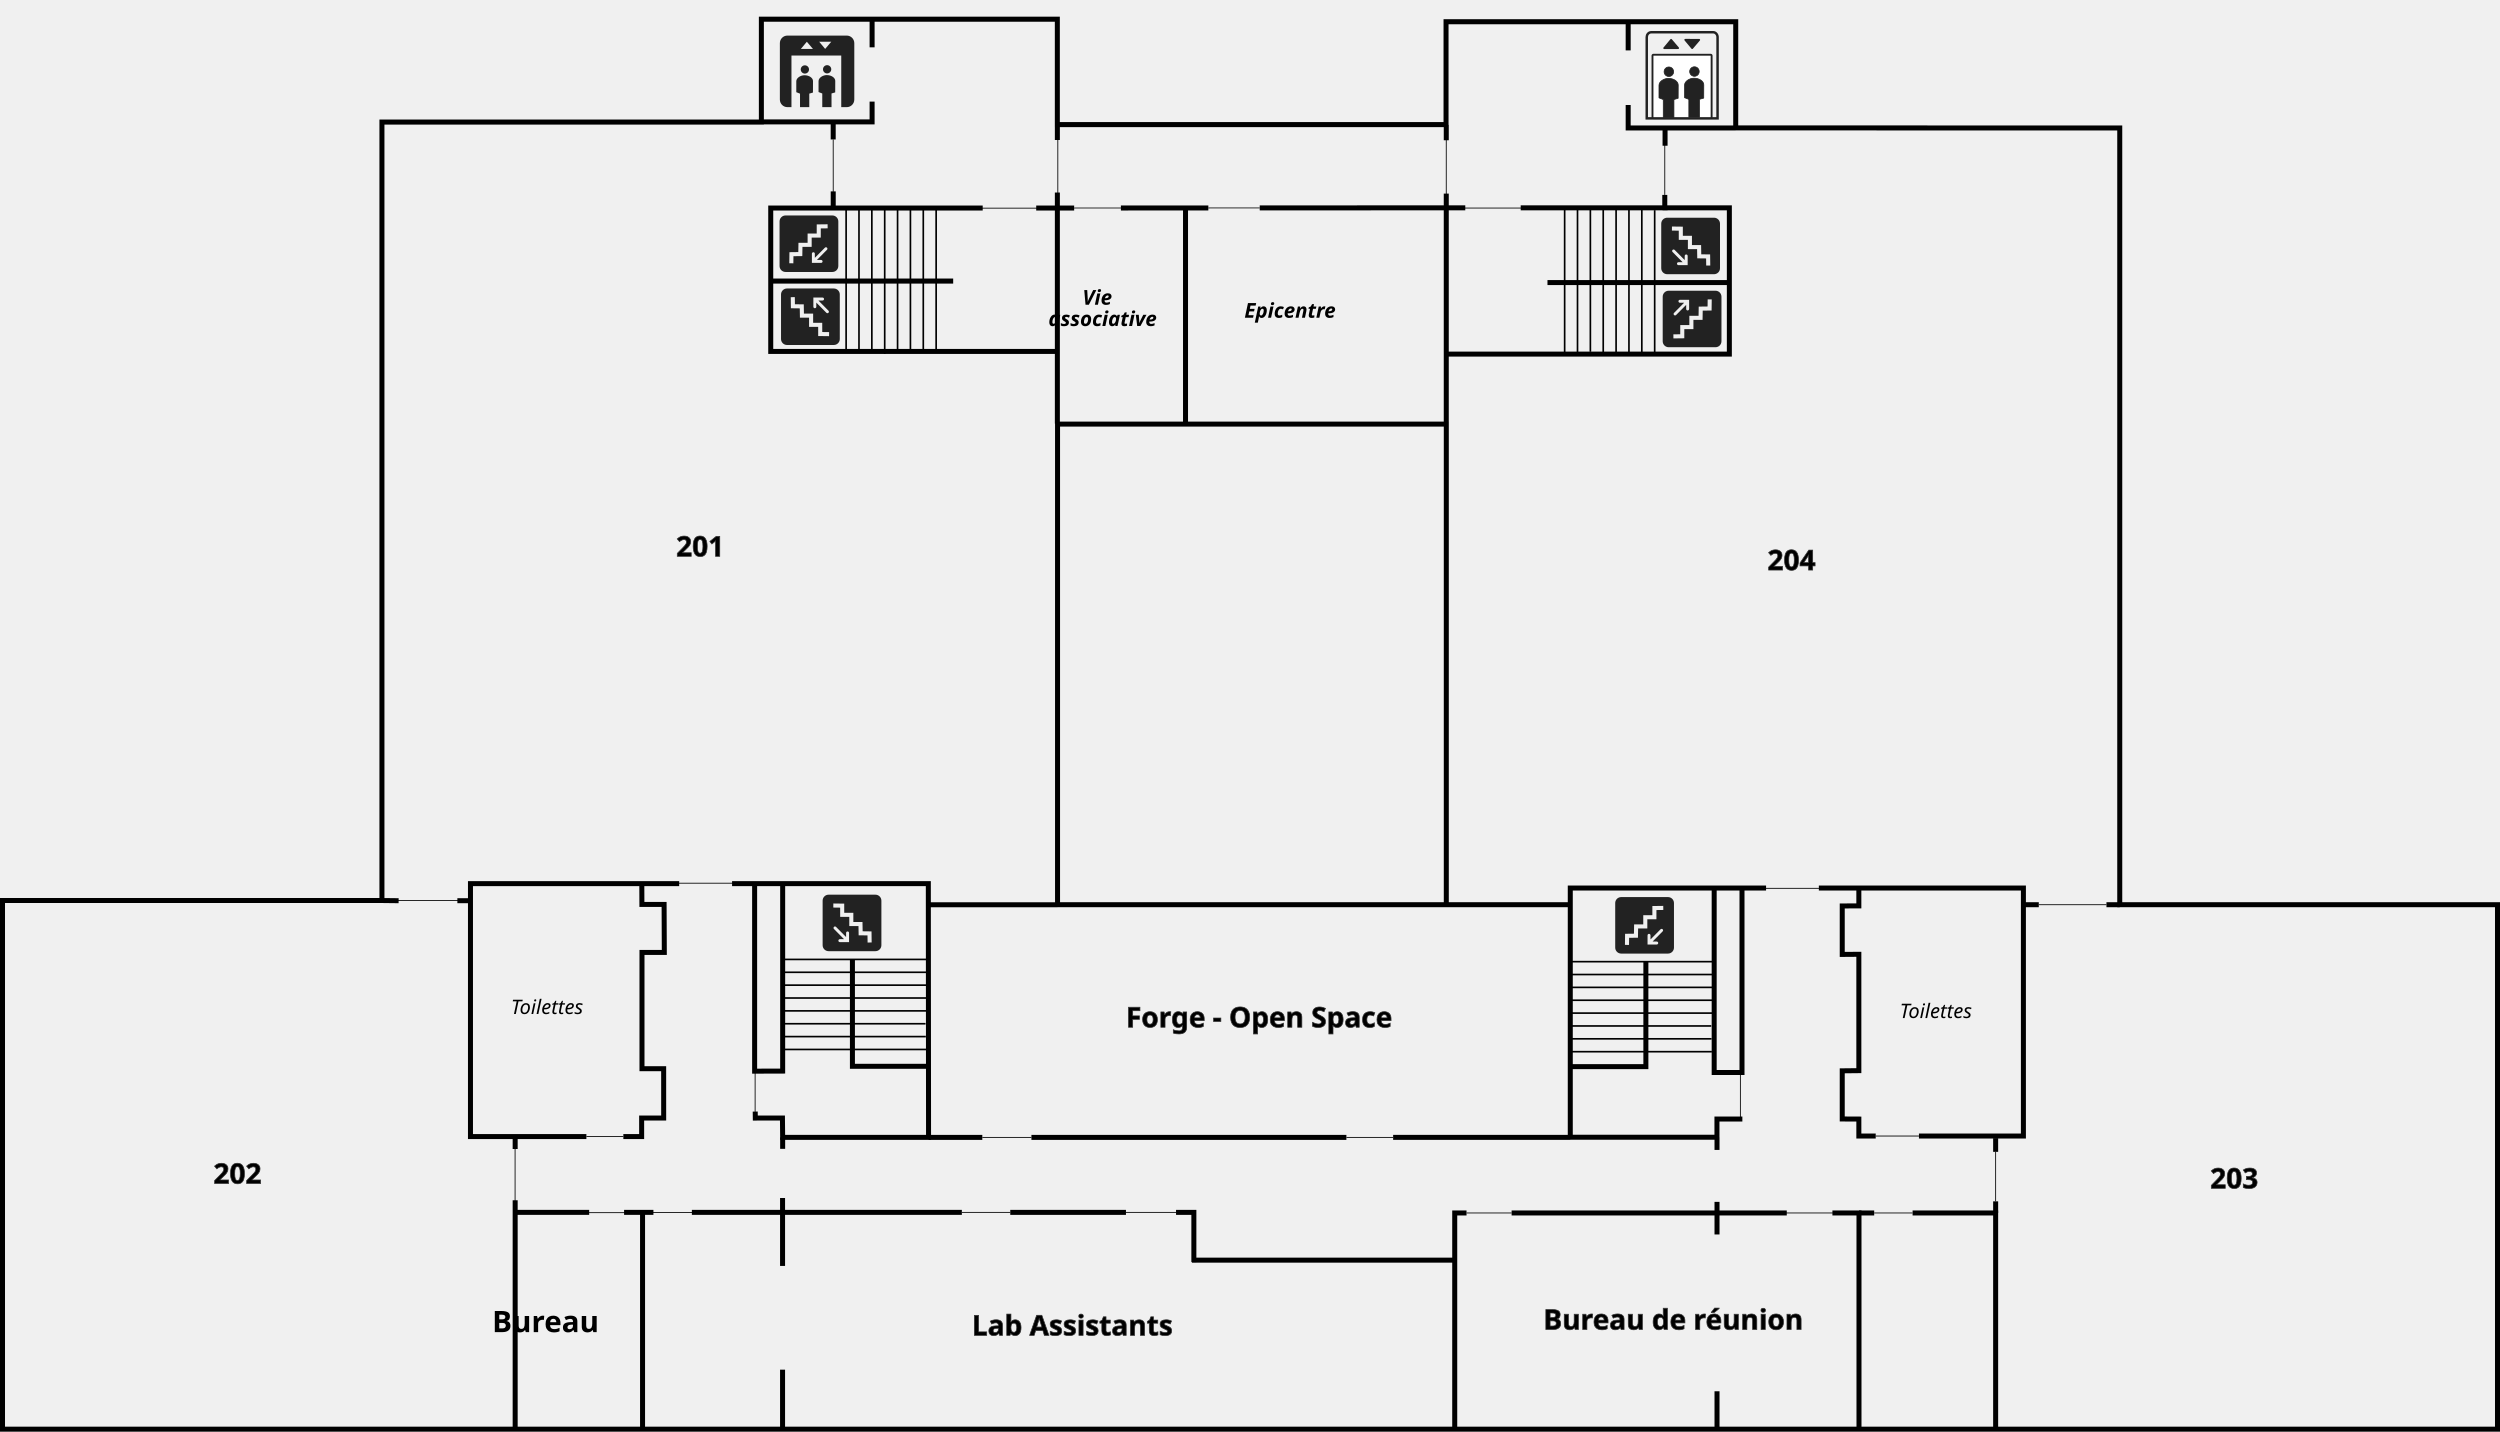
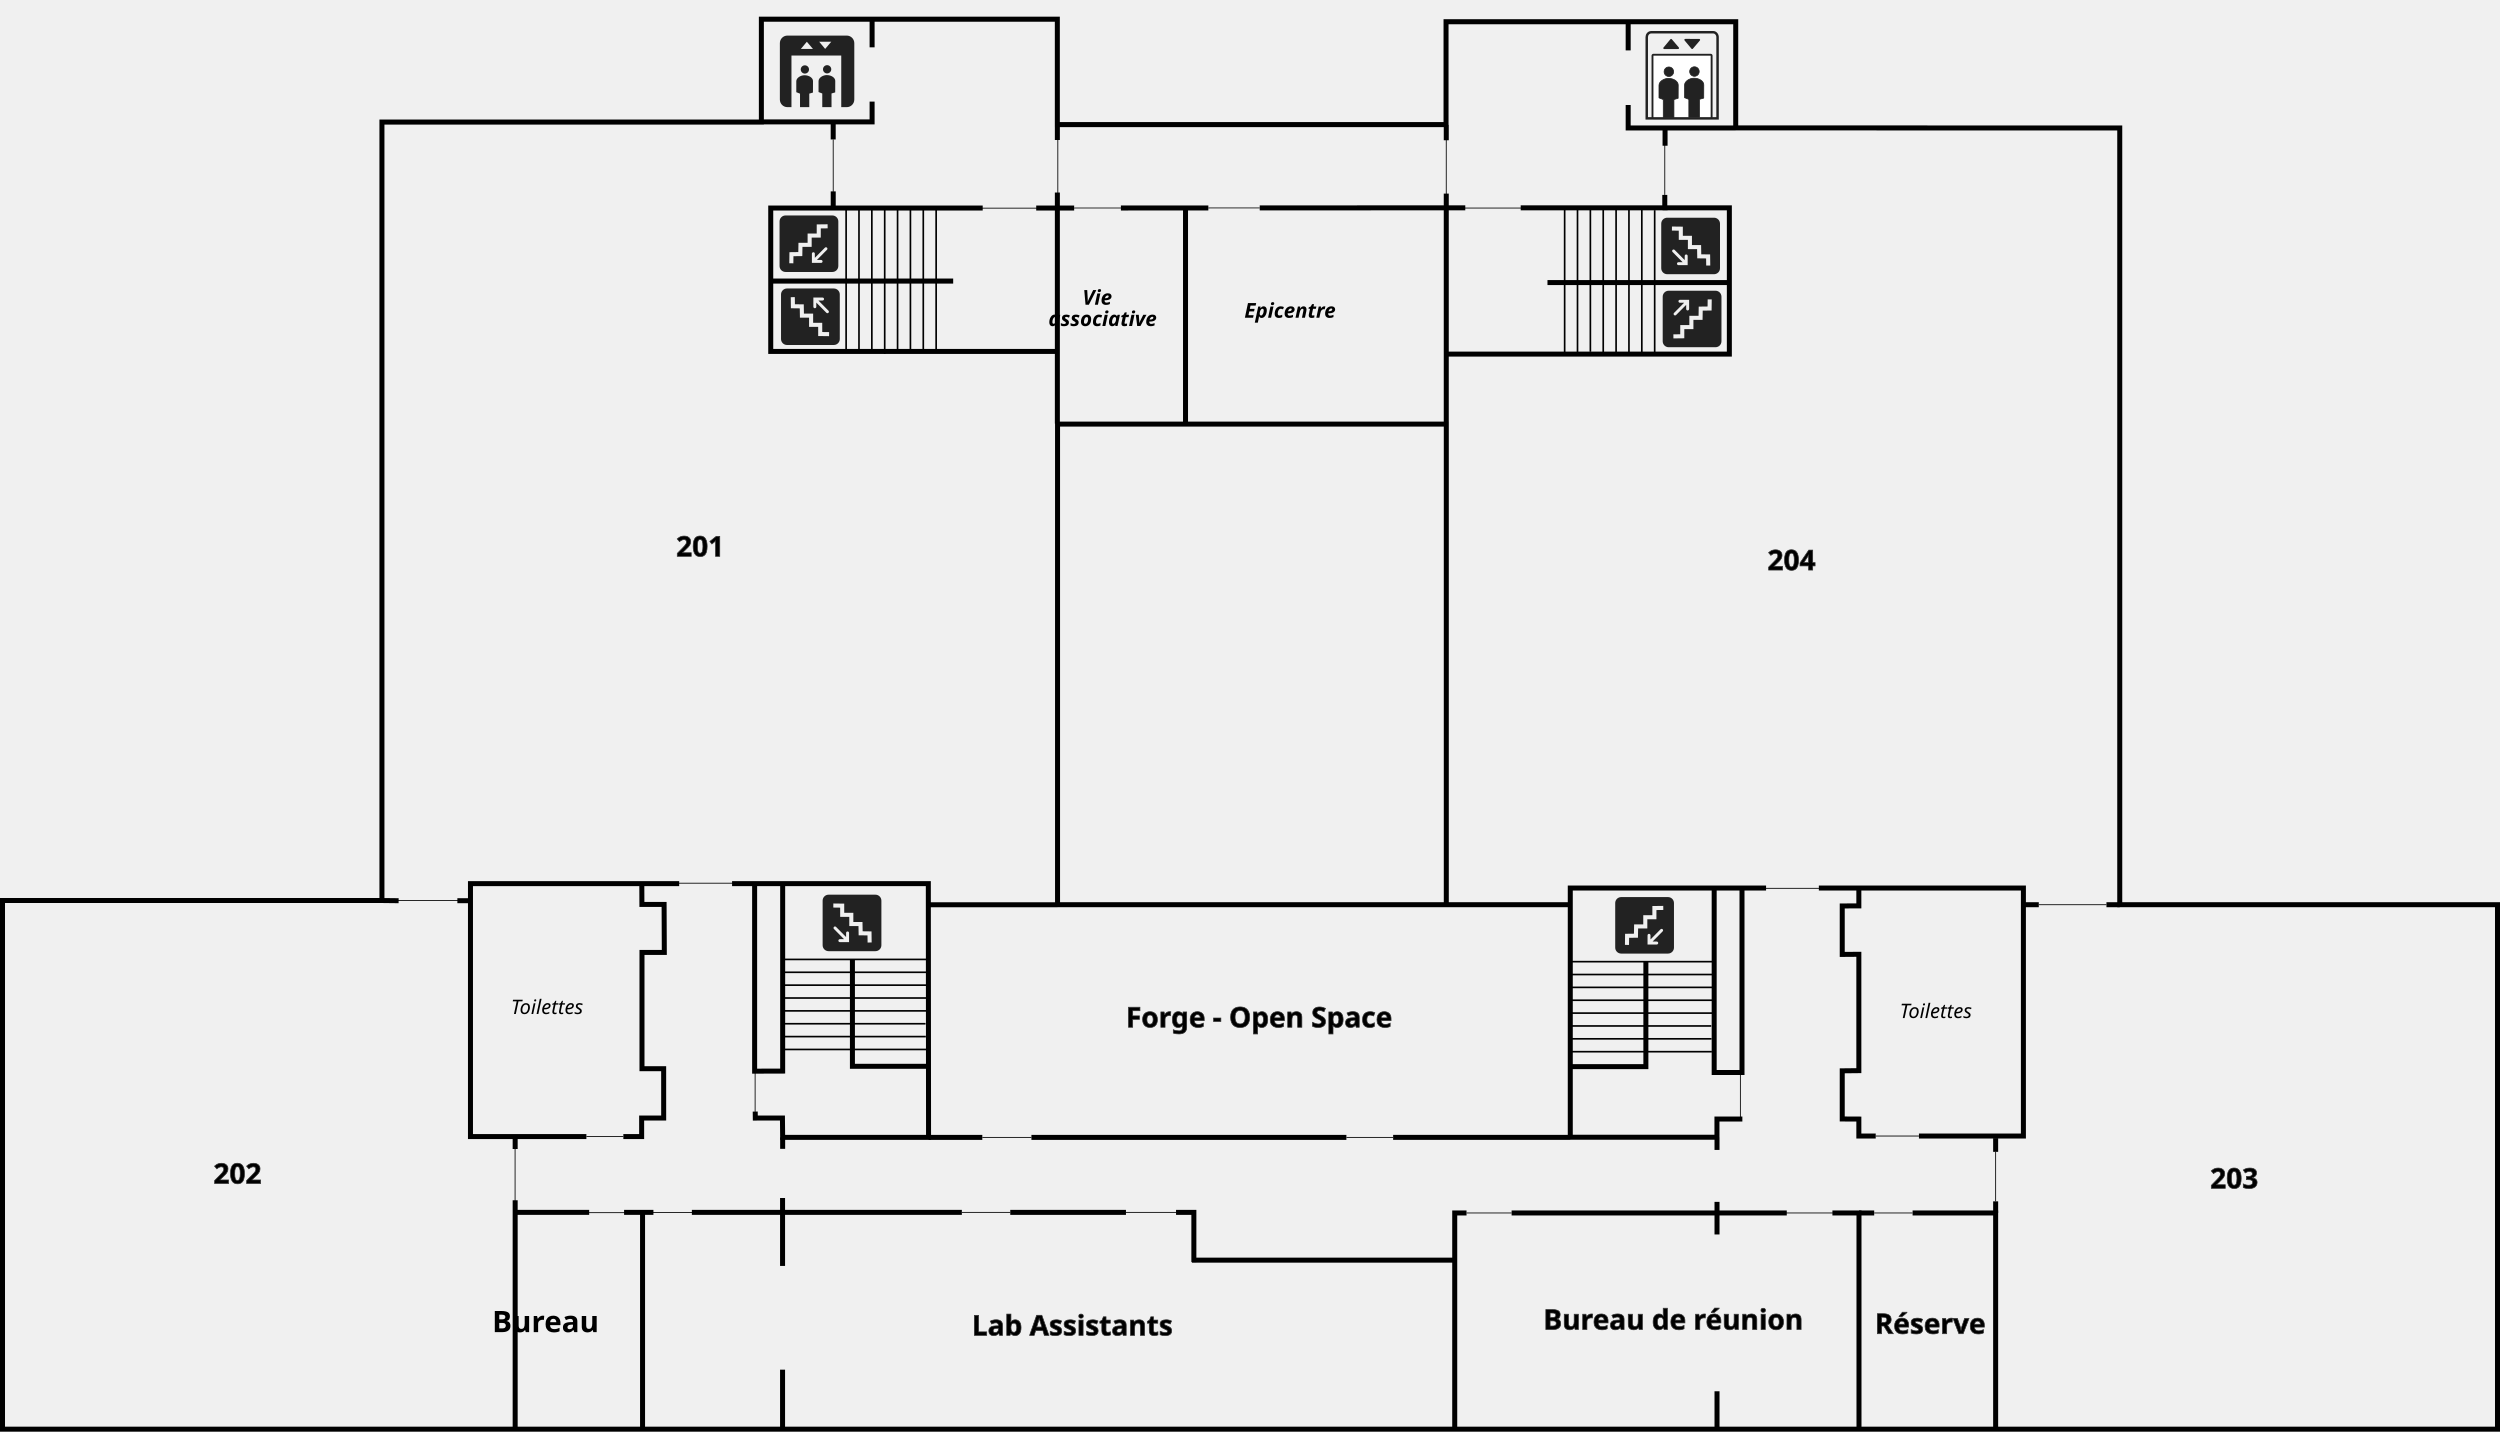
<svg xmlns="http://www.w3.org/2000/svg" xmlns:xlink="http://www.w3.org/1999/xlink" width="100%" height="100%" viewBox="0 0 2995.041 1715.44" id="svg2" version="1.1">
  <defs id="defs4">
    <linearGradient id="linearGradient15662">
      <stop style="stop-color:#ffffff;stop-opacity:0;" offset="0" id="stop15664" />
      <stop style="stop-color:#f8f8f8;stop-opacity:1;" offset="1" id="stop15666" />
    </linearGradient>
    <linearGradient id="linearGradient259">
      <stop style="stop-color:#e0e0e0;stop-opacity:1;" offset="0" id="stop260" />
      <stop id="stop4886" offset="0.405" style="stop-color:#ffffff;stop-opacity:1;" />
      <stop id="stop4884" offset="0.534" style="stop-color:#cdcdcd;stop-opacity:1;" />
      <stop style="stop-color:#494949;stop-opacity:1;" offset="1" id="stop261" />
    </linearGradient>
    <linearGradient id="linearGradient4668">
      <stop style="stop-color:#8e8d87;stop-opacity:1;" offset="0" id="stop4670" />
      <stop id="stop4676" offset="0.276" style="stop-color:#cbc9c1;stop-opacity:1;" />
      <stop style="stop-color:#8e8d87;stop-opacity:1;" offset="1" id="stop4672" />
    </linearGradient>
    <linearGradient id="linearGradient4688">
      <stop style="stop-color:#666666;stop-opacity:1;" offset="0" id="stop4690" />
      <stop style="stop-color:#000000;stop-opacity:0;" offset="1" id="stop4692" />
    </linearGradient>
    <linearGradient id="linearGradient4698">
      <stop style="stop-color:#fffffd;stop-opacity:1;" offset="0" id="stop4700" />
      <stop id="stop4706" offset="0.5" style="stop-color:#bbbbb9;stop-opacity:1;" />
      <stop style="stop-color:#000000;stop-opacity:1;" offset="1" id="stop4702" />
    </linearGradient>
    <linearGradient id="linearGradient4733">
      <stop style="stop-color:#000000;stop-opacity:0.237;" offset="0" id="stop4735" />
      <stop style="stop-color:#000000;stop-opacity:0;" offset="1" id="stop4737" />
    </linearGradient>
    <linearGradient id="linearGradient4741">
      <stop style="stop-color:#dcdcda;stop-opacity:1;" offset="0" id="stop4743" />
      <stop style="stop-color:#bab9b7;stop-opacity:1;" offset="1" id="stop4745" />
    </linearGradient>
    <linearGradient id="linearGradient4762">
      <stop id="stop4764" offset="0" style="stop-color:#ffffff;stop-opacity:0.124;" />
      <stop style="stop-color:#ffffff;stop-opacity:1;" offset="0.103" id="stop4768" />
      <stop id="stop4766" offset="1" style="stop-color:#ffffff;stop-opacity:0;" />
    </linearGradient>
    <clipPath id="clip0-5-8-2-3">
      <rect y="0" x="0" id="rect3978-5-8-5-6" height="615" width="613" />
    </clipPath>
    <clipPath id="clip0-5-8-2-3-2">
      <rect y="0" x="0" id="rect3978-5-8-5-6-9" height="615" width="613" />
    </clipPath>
  </defs>
  <g id="layer1" transform="translate(621.216,68.64813)">
    <text xml:space="preserve" style="font-style:normal;font-weight:normal;line-height:0%;font-family:sans-serif;letter-spacing:0px;word-spacing:0px;fill:#000000;fill-opacity:1;stroke:none" x="-9.091" y="1146.16" id="text3029">
      <tspan id="tspan3031" x="-9.091" y="1146.16" style="font-style:italic;font-variant:normal;font-weight:normal;font-stretch:normal;font-size:24px;line-height:1.25;font-family:'Atkinson Hyperlegible';-inkscape-font-specification:'Atkinson Hyperlegible Italic'">Toilettes</tspan>
    </text>
    <path id="path3883" style="fill:none;stroke:#000000;stroke-width:2;stroke-linecap:butt;stroke-linejoin:miter;stroke-miterlimit:4;stroke-opacity:1;stroke-dasharray:none" d="m 1258.929,1191.291 170.714,0 m -170.357,-107.857 170.714,0 m -172.5,15.408 172.5,0 m -171.429,15.408 172.143,0 m -172.857,15.408 172.857,0 m -172.143,15.408 173.214,0 m -172.857,15.408 170,0 m -170.714,15.408 171.071,0" />
    <path id="path3883-7" style="fill:none;stroke:#000000;stroke-width:2;stroke-linecap:butt;stroke-linejoin:miter;stroke-miterlimit:4;stroke-opacity:1;stroke-dasharray:none" d="m 317.589,1188.618 170.714,0 m -170.357,-107.857 170.714,0 m -172.5,15.408 172.5,0 m -171.429,15.408 172.143,0 m -172.857,15.408 172.857,0 m -172.143,15.408 173.214,0 m -172.857,15.408 170,0 m -170.714,15.408 171.071,0" />
    <path id="path3883-7-4" style="fill:none;stroke:#000000;stroke-width:2;stroke-linecap:butt;stroke-linejoin:miter;stroke-miterlimit:4;stroke-opacity:1;stroke-dasharray:none" d="m 392.45,182.465 0,170.714 m 107.857,-170.357 0,170.714 m -15.408,-172.5 0,172.5 m -15.408,-171.429 0,172.143 m -15.408,-172.857 0,172.857 m -15.408,-172.143 0,173.214 m -15.408,-172.857 0,170 m -15.408,-170.714 0,171.071" />
    <path id="path3883-7-45" style="fill:none;stroke:#000000;stroke-width:2;stroke-linecap:butt;stroke-linejoin:miter;stroke-miterlimit:4;stroke-opacity:1;stroke-dasharray:none" d="m 1253.256,182.793 0,170.714 m 107.857,-170.357 0,170.714 m -15.408,-172.5 0,172.5 m -15.408,-171.429 0,172.143 m -15.408,-172.857 0,172.857 m -15.408,-172.143 0,173.214 m -15.408,-172.857 0,170 m -15.408,-170.714 0,171.071" />
    <path style="fill:none;stroke:#000000;stroke-width:1px;stroke-linecap:butt;stroke-linejoin:miter;stroke-opacity:1" d="m 811.91,1058.083 65.912,0" id="path4283" transform="translate(-621.216,-68.64813)" />
    <path id="path4198" transform="translate(-621.216,-68.64813)" style="fill:none;stroke:#000000;stroke-width:6;stroke-linecap:butt;stroke-linejoin:miter;stroke-miterlimit:4;stroke-dasharray:none;stroke-opacity:1" d="m 1420.274,507.297 v -258.327 m -962.706,829.857 19.978,0.237 m 70.382,0 h 15.453 M 1994.768,153.057 v 21.529 m 0,77.55 v -3.164 m -140.874,89.538 h 218.087 m -340.106,-89.538 h 23.55 m 66.408,0 h 249.958 v 175.261 H 1732.381 M 2079.369,153.31 h -128.794 v -27.534 m 0,-65.391 V 26.03 m -952.394,120.337 v 20.714 m 0,84.286 v -2.143 m 268.75,0 h -25.536 m -64.107,0 H 923.359 v 171.786 h 343.572 M 911.573,146.01 h 133.214 v -24.286 m 0,-65 V 23.153 m 836.591,1254.659 h 90.409 v -126.269 m -859.857,125.895 h -90.714 v -128.571 m -83.572,-90.714 v 225 l -33.58,0.115 -0.009,-225.669 m 0.714,274.095 0.104,7.765 32.516,-0.028 0.242,23.17 174.782,0.017 -0.267,-304.009 H 877.034 m -63.387,0 H 563.634 v 303.046 h 138.866 m 44.286,0 h 21.91 v -22.223 l 26.402,0.013 -0.025,-59.124 h -25.964 V 1141.035 h 26.75 l -0.26,-57.486 -26.589,0.01 -0.116,-26.208 M 1266.737,149.017 v 18.695 m 0,62.938 v 276.795 M 1732.644,149.582 v 18.446 m 0,63.875 v 276.607 m -465.704,575.414 h -154.192 m 620.401,-0.061 h 149.686 m -150.148,0 V 508.077 h -465.734 v 575.787 z m 320.922,-18.183 v 219.203 l 33.335,-0.018 v -220.195 m -417.943,297.947 h 212.214 m -943.699,72.621 v 81.396 m 0,124.249 v 71.295 M 769.787,1453.154 v 259.286 M 617.552,1452.444 h 88.286 m 41.819,0 h 35.15 m 46.057,0 h 323.453 m -535.144,257.715 v -272.236 m 0,-61.367 v -14.9 m 1609.919,350.784 V 1453.154 h -31.826 m -54.683,0 h -329.652 m 276.452,-112.5 h -30.452 v 21.786 h -175.714 v -298.571 h 234.558 m 63.236,0 h 245.063 v 297.143 l -125.144,-0.028 m -51.786,-0.012 h -20.213 v -20.312 l -19.903,-0.105 v -57.684 l 19.899,-0.211 v -139.401 l -19.899,0.148 v -58.053 l 19.899,-0.094 v -20.203 m -169.916,297.49 v 15.077 m 0,62.22 v 39.027 m 0,187.888 v 44.975 M 2539.493,153.311 v 930.553 h 452.548 v 628.315 H 3 V 1078.814 H 457.569 V 146.24 H 912.137 V 23.002 h 354.563 v 126.269 h 465.68 V 26.032 h 347.049 l -0.018,127.201 z M 1141.93,336.726 H 922.95" />
    <path id="path3107" transform="translate(-621.216,-68.64814)" style="fill:none;stroke:#000000;stroke-width:1px;stroke-linecap:butt;stroke-linejoin:miter;stroke-opacity:1" d="m 617.077,1439.289 v -64.776 M 2085,1341.154 v -56.786 m -1180.357,49.286 v -51.071 M 1175.714,249.368 h 67.143 m 24.43,-87.715 v 78.214 m 727.143,-86 v 79.643 m -240.328,15.738 h 68.943 m -90.409,-14.871 v -76.548 m 381.973,906.395 h 66.786 m -42.143,388.928 h 56.607 m -1414.107,-0.536 h 49.821 m -127.143,0.179 h 44.286 M 473.795,1078.836 h 80.246" />
    <a xlink:href="kb-voltaire-f3.svg" transform="translate(364.443,344.4876)" id="a1820-2">
      <g id="g1779-6" transform="matrix(2.242849,0,0,2.242849,820.2758,-867.3743)">
        <path style="fill:none;stroke:#222222;stroke-width:1.323;stroke-linecap:butt;stroke-linejoin:miter;stroke-miterlimit:4;stroke-dasharray:none;stroke-opacity:1" d="M 112.236,265.75 H 74.411 v -43.415 c 0,-1.194 0.856,-2.592 2.491,-2.592 h 32.994 c 1.425,0 2.348,1.373 2.348,2.582 z" id="path1676-5" />
        <rect style="fill:#ffffff;fill-opacity:1;stroke:#222222;stroke-width:2.022;stroke-linecap:round;stroke-linejoin:round;stroke-miterlimit:4;stroke-dasharray:none;stroke-opacity:1;paint-order:markers stroke fill" id="rect1588-0-8-3-3" width="30.571" height="32.832" x="77.986" y="232.268" rx="0" />
        <path style="fill:#222222;fill-opacity:1;stroke:#222222;stroke-width:1;stroke-linecap:butt;stroke-linejoin:round;stroke-miterlimit:4;stroke-dasharray:none;stroke-opacity:1" d="m 94.997,223.799 3.681,4.417 3.744,-4.396 z" id="path1605-1-3-5" />
        <path style="fill:#222222;fill-opacity:1;stroke:#222222;stroke-width:1;stroke-linecap:butt;stroke-linejoin:round;stroke-miterlimit:4;stroke-dasharray:none;stroke-opacity:1" d="m 83.745,228.238 3.681,-4.417 3.744,4.396 z" id="path1605-2-4-8-2" />
        <path style="fill:#222222;fill-opacity:1;stroke:#222222;stroke-width:0.395;stroke-linecap:butt;stroke-linejoin:round;stroke-miterlimit:4;stroke-dasharray:none;stroke-opacity:1" d="m 83.241,255.695 v 9.54 h 5.684 v -9.556 l 2.259,-0.658 0.033,-7.07 c 0.009,-1.912 -2.35,-3.553 -5.201,-3.557 -2.508,-0.003 -5.065,1.714 -5.065,3.681 v 6.723 z" id="path1011-82-7-9" />
        <circle style="fill:#222222;fill-opacity:1;stroke:#222222;stroke-width:0.395;stroke-linecap:round;stroke-linejoin:round;stroke-miterlimit:4;stroke-dasharray:none;stroke-opacity:1;paint-order:markers stroke fill" id="path1013-7-0-7" cx="86.224" cy="240.836" r="2.538" />
        <path style="fill:#222222;fill-opacity:1;stroke:#222222;stroke-width:0.395;stroke-linecap:butt;stroke-linejoin:round;stroke-miterlimit:4;stroke-dasharray:none;stroke-opacity:1" d="m 96.903,255.595 v 9.54 h 5.684 v -9.556 l 2.259,-0.658 0.033,-7.07 c 0.009,-1.912 -2.35,-3.553 -5.201,-3.557 -2.508,-0.003 -5.065,1.714 -5.065,3.681 v 6.723 z" id="path1011-8-3-8-2" />
        <circle style="fill:#222222;fill-opacity:1;stroke:#222222;stroke-width:0.395;stroke-linecap:round;stroke-linejoin:round;stroke-miterlimit:4;stroke-dasharray:none;stroke-opacity:1;paint-order:markers stroke fill" id="path1013-5-5-5-4" cx="99.886" cy="240.737" r="2.538" />
      </g>
    </a>
    <path style="fill:none;stroke:#000000;stroke-width:6;stroke-linecap:butt;stroke-linejoin:miter;stroke-opacity:1;stroke-miterlimit:4;stroke-dasharray:none" d="M 614.448,1293.97 H 991.786" id="path1065" />
    <path style="fill:none;stroke:#000000;stroke-width:1px;stroke-linecap:butt;stroke-linejoin:miter;stroke-opacity:1" d="m 555.612,1293.97 58.836,0" id="path1067" />
    <path style="fill:none;stroke:#000000;stroke-width:1px;stroke-linecap:butt;stroke-linejoin:miter;stroke-opacity:1" d="m 991.786,1293.97 h 56" id="path1069" />
    <path style="fill:none;stroke:#000000;stroke-width:6;stroke-linecap:butt;stroke-linejoin:miter;stroke-opacity:1;stroke-miterlimit:4;stroke-dasharray:none" d="m 316.416,1293.953 v 13.731" id="path1071" />
    <path style="fill:none;stroke:#000000;stroke-width:6;stroke-linecap:butt;stroke-linejoin:miter;stroke-opacity:1;stroke-miterlimit:4;stroke-dasharray:none" d="m 491.198,1293.97 h 64.414" id="path1073" />
    <path style="fill:none;stroke:#000000;stroke-width:6;stroke-linecap:butt;stroke-linejoin:miter;stroke-opacity:1;stroke-miterlimit:4;stroke-dasharray:none" d="m 589.1,1383.795 h 138.598" id="path1075" />
    <path style="fill:none;stroke:#000000;stroke-width:6;stroke-linecap:butt;stroke-linejoin:miter;stroke-miterlimit:4;stroke-dasharray:none;stroke-opacity:1" d="m 787.698,1383.795 h 21.358 v 59.615" id="path1077" />
    <path style="fill:none;stroke:#000000;stroke-width:6;stroke-linecap:butt;stroke-linejoin:miter;stroke-miterlimit:4;stroke-dasharray:none;stroke-opacity:1" d="M 806.817,1441.025 H 1121.8" id="path1083" />
    <path style="fill:none;stroke:#000000;stroke-width:6;stroke-linecap:butt;stroke-linejoin:miter;stroke-opacity:1;stroke-miterlimit:4;stroke-dasharray:none" d="m 1121.572,1644.115 v -259.609 h 14.142" id="path1085" />
    <path style="fill:none;stroke:#000000;stroke-width:1px;stroke-linecap:butt;stroke-linejoin:miter;stroke-opacity:1" d="m 531.1,1383.795 h 58" id="path1087" />
    <path style="fill:none;stroke:#000000;stroke-width:1px;stroke-linecap:butt;stroke-linejoin:miter;stroke-opacity:1" d="m 727.698,1383.795 h 60" id="path1089" />
    <path style="fill:none;stroke:#000000;stroke-width:1px;stroke-linecap:butt;stroke-linejoin:miter;stroke-opacity:1" d="m 1135.714,1384.506 h 54" id="path1093" />
    <path style="fill:none;stroke:#000000;stroke-width:6;stroke-linecap:butt;stroke-linejoin:miter;stroke-opacity:1;stroke-miterlimit:4;stroke-dasharray:none" d="m 1605.876,1384.506 h 18.225" id="path1097" />
    <path style="fill:none;stroke:#000000;stroke-width:6;stroke-linecap:butt;stroke-linejoin:miter;stroke-opacity:1;stroke-miterlimit:4;stroke-dasharray:none" d="m 1670.101,1384.506 h 99.5 v 259.56" id="path1099" />
    <path style="fill:none;stroke:#000000;stroke-width:1px;stroke-linecap:butt;stroke-linejoin:miter;stroke-opacity:1" d="m 1670.101,1384.506 h -46" id="path1101" />
    <text xml:space="preserve" style="font-style:normal;font-weight:normal;line-height:0%;font-family:sans-serif;letter-spacing:0px;word-spacing:0px;fill:#000000;fill-opacity:1;stroke:none" x="1654.707" y="1150.973" id="text3029-2">
      <tspan id="tspan3031-9" x="1654.707" y="1150.973" style="font-style:italic;font-variant:normal;font-weight:normal;font-stretch:normal;font-size:24px;line-height:1.25;font-family:'Atkinson Hyperlegible';-inkscape-font-specification:'Atkinson Hyperlegible Italic'">Toilettes</tspan>
    </text>
    <path style="fill:none;stroke:#000000;stroke-width:6;stroke-linecap:butt;stroke-linejoin:miter;stroke-miterlimit:4;stroke-dasharray:none;stroke-opacity:1" d="m 645.714,180.576 19.928,-0.019 m 55.998,-0.016 104.754,-0.06 m 61.557,-0.03 222.708,-0.126" id="path1018" />
    <path style="fill:none;stroke:#000000;stroke-width:1px;stroke-linecap:butt;stroke-linejoin:miter;stroke-opacity:1" d="m 665.642,180.557 57.998,-0.016" id="path1020" />
    <a id="a11761" xlink:href="forge" xlink:type="room">
      <text xml:space="preserve" style="font-style:normal;font-variant:normal;font-weight:bold;font-stretch:normal;font-size:33.55px;line-height:0%;font-family:'Atkinson Hyperlegible';-inkscape-font-specification:'Atkinson Hyperlegible, Bold';font-variant-ligatures:normal;font-variant-caps:normal;font-variant-numeric:normal;font-variant-east-asian:normal;letter-spacing:0px;word-spacing:0px;display:inline;fill:#000000;fill-opacity:1;stroke:#333333;stroke-width:0.839;stroke-opacity:1" x="727.727" y="1161.998" id="text5325">
        <tspan id="tspan1" x="727.727" y="1161.998">Forge - Open Space</tspan>
      </text>
    </a>
    <a id="a7491" xlink:href="201" xlink:type="room">
      <text xml:space="preserve" style="font-style:normal;font-variant:normal;font-weight:bold;font-stretch:normal;font-size:33.55px;line-height:0%;font-family:'Atkinson Hyperlegible';-inkscape-font-specification:'Atkinson Hyperlegible Bold';letter-spacing:0px;word-spacing:0px;display:inline;fill:#000000;fill-opacity:1;stroke:#333333;stroke-width:0.839;stroke-opacity:1" x="188.815" y="597.834" id="text5325-12">
        <tspan id="tspan5327-4" x="188.815" y="597.834" style="font-style:normal;font-variant:normal;font-weight:bold;font-stretch:normal;font-size:33.55px;line-height:1.25;font-family:'Atkinson Hyperlegible';-inkscape-font-specification:'Atkinson Hyperlegible Bold';stroke:#333333;stroke-width:0.839;stroke-opacity:1">201</tspan>
      </text>
    </a>
    <a id="a11346" xlink:href="202" xlink:type="room">
      <text xml:space="preserve" style="font-style:normal;font-variant:normal;font-weight:bold;font-stretch:normal;font-size:33.55px;line-height:0%;font-family:'Atkinson Hyperlegible';-inkscape-font-specification:'Atkinson Hyperlegible Bold';letter-spacing:0px;word-spacing:0px;display:inline;fill:#000000;fill-opacity:1;stroke:#333333;stroke-width:0.839;stroke-opacity:1" x="-365.476" y="1349.254" id="text5325-12-5">
        <tspan id="tspan5327-4-3" x="-365.476" y="1349.254" style="font-style:normal;font-variant:normal;font-weight:bold;font-stretch:normal;font-size:33.55px;line-height:1.25;font-family:'Atkinson Hyperlegible';-inkscape-font-specification:'Atkinson Hyperlegible Bold';stroke:#333333;stroke-width:0.839;stroke-opacity:1">202</tspan>
      </text>
    </a>
    <a id="a12042" xlink:href="203" xlink:type="room">
      <text xml:space="preserve" style="font-style:normal;font-variant:normal;font-weight:bold;font-stretch:normal;font-size:33.55px;line-height:0%;font-family:'Atkinson Hyperlegible';-inkscape-font-specification:'Atkinson Hyperlegible Bold';letter-spacing:0px;word-spacing:0px;display:inline;fill:#000000;fill-opacity:1;stroke:#333333;stroke-width:0.839;stroke-opacity:1" x="2026.611" y="1354.969" id="text5325-12-5-5">
        <tspan id="tspan5327-4-3-6" x="2026.611" y="1354.969" style="font-style:normal;font-variant:normal;font-weight:bold;font-stretch:normal;font-size:33.55px;line-height:1.25;font-family:'Atkinson Hyperlegible';-inkscape-font-specification:'Atkinson Hyperlegible Bold';stroke:#333333;stroke-width:0.839;stroke-opacity:1">203</tspan>
      </text>
    </a>
    <a id="a7627" xlink:href="204" xlink:type="room">
      <text xml:space="preserve" style="font-style:normal;font-variant:normal;font-weight:bold;font-stretch:normal;font-size:33.55px;line-height:0%;font-family:'Atkinson Hyperlegible';-inkscape-font-specification:'Atkinson Hyperlegible Bold';letter-spacing:0px;word-spacing:0px;display:inline;fill:#000000;fill-opacity:1;stroke:#333333;stroke-width:0.839;stroke-opacity:1" x="1496.29" y="614.29" id="text5325-12-5-5-4">
        <tspan id="tspan5327-4-3-6-5" x="1496.29" y="614.29" style="font-style:normal;font-variant:normal;font-weight:bold;font-stretch:normal;font-size:33.55px;line-height:1.25;font-family:'Atkinson Hyperlegible';-inkscape-font-specification:'Atkinson Hyperlegible Bold';stroke:#333333;stroke-width:0.839;stroke-opacity:1">204</tspan>
      </text>
    </a>
    <a id="a11622" xlink:href="lab-assistant" xlink:type="room">
      <text xml:space="preserve" style="font-style:normal;font-variant:normal;font-weight:bold;font-stretch:normal;font-size:33.55px;line-height:0%;font-family:'Atkinson Hyperlegible';-inkscape-font-specification:'Atkinson Hyperlegible Bold';letter-spacing:0px;word-spacing:0px;display:inline;fill:#000000;fill-opacity:1;stroke:#333333;stroke-width:0.839;stroke-opacity:1" x="543.075" y="1531.129" id="text5325-1">
        <tspan id="tspan5327-7" x="543.075" y="1531.129" style="font-style:normal;font-variant:normal;font-weight:bold;font-stretch:normal;font-size:33.55px;line-height:1.25;font-family:'Atkinson Hyperlegible';-inkscape-font-specification:'Atkinson Hyperlegible Bold';stroke:#333333;stroke-width:0.839;stroke-opacity:1">Lab Assistants</tspan>
      </text>
    </a>
    <a id="a11901" xlink:href="forge" xlink:type="room">
      <text xml:space="preserve" style="font-style:normal;font-variant:normal;font-weight:bold;font-stretch:normal;font-size:33.55px;line-height:0%;font-family:'Atkinson Hyperlegible';-inkscape-font-specification:'Atkinson Hyperlegible, Bold';font-variant-ligatures:normal;font-variant-caps:normal;font-variant-numeric:normal;font-variant-east-asian:normal;letter-spacing:0px;word-spacing:0px;display:inline;fill:#000000;fill-opacity:1;stroke:#333333;stroke-width:0.839;stroke-opacity:1" x="1227.727" y="1524.152" id="text5325-1-1">
        <tspan id="tspan2" x="1227.727" y="1524.152">Bureau de réunion</tspan>
      </text>
    </a>
    <path style="fill:none;stroke:#000000;stroke-width:1px;stroke-linecap:butt;stroke-linejoin:miter;stroke-opacity:1" d="M 376.998,160.638 V 180.459" id="path7596" />
    <path style="fill:none;stroke:#000000;stroke-width:6;stroke-linecap:butt;stroke-linejoin:miter;stroke-miterlimit:4;stroke-dasharray:none;stroke-opacity:1" d="M 376.998,160.638 V 180.459" id="path7598" />
    <path style="fill:none;stroke:#000000;stroke-width:1px;stroke-linecap:butt;stroke-linejoin:miter;stroke-opacity:1" d="m 376.964,98.434 0.034,62.204" id="path9247" />
    <path style="fill:none;stroke:#000000;stroke-width:1px;stroke-linecap:butt;stroke-linejoin:miter;stroke-opacity:1" d="m 826.395,180.48 61.557,-0.03" id="path9249" />
    <path style="fill:none;stroke:#000000;stroke-width:1px;stroke-linecap:butt;stroke-linejoin:miter;stroke-opacity:1" d="M 81.284,1293.007 H 125.57" id="path12341" />
    <path style="fill:none;stroke:#000000;stroke-width:1px;stroke-linecap:butt;stroke-linejoin:miter;stroke-opacity:1" d="m 1677.713,1292.335 -51.786,-0.012" id="path19231" />
    <path style="fill:none;stroke:#000000;stroke-width:6;stroke-linecap:butt;stroke-linejoin:miter;stroke-miterlimit:4;stroke-dasharray:none;stroke-opacity:1" d="m 1769.601,1294.863 v 16.428 m 0,59.286 v 13.929" id="path19233" />
    <path style="fill:none;stroke:#000000;stroke-width:1px;stroke-linecap:butt;stroke-linejoin:miter;stroke-opacity:1" d="m 1769.601,1370.577 v -59.286" id="path19834" />
    <path style="fill:none;stroke:#000000;stroke-width:6;stroke-linecap:butt;stroke-linejoin:miter;stroke-miterlimit:4;stroke-dasharray:none;stroke-opacity:1" d="m 1918.277,1015.217 h -15.922 m -81.072,0 h -17.857" id="path20132" />
    <path style="fill:none;stroke:#000000;stroke-width:1px;stroke-linecap:butt;stroke-linejoin:miter;stroke-opacity:1" d="m 1821.284,1015.217 h 81.072" id="path20470" />
    <path style="fill:none;stroke:#000000;stroke-width:6;stroke-linecap:butt;stroke-linejoin:miter;stroke-opacity:1;stroke-miterlimit:4;stroke-dasharray:none" d="m 1373.214,164.862 v 16.49" id="path20472" />
    <a id="a11341" xlink:href="bureau" xlink:type="room">
      <text xml:space="preserve" style="font-style:normal;font-weight:normal;font-size:35.402px;line-height:36.086px;font-family:sans-serif;letter-spacing:0px;word-spacing:0px;display:inline;fill:#000000;fill-opacity:1;stroke:none;stroke-width:1.207" x="73.8" y="1527.241" id="text4011-5-7-6-2-3">
        <tspan x="73.8" y="1527.241" style="font-style:normal;font-variant:normal;font-weight:bold;font-stretch:normal;font-size:35.402px;font-family:'Atkinson Hyperlegible';-inkscape-font-specification:'Atkinson Hyperlegible Bold';text-align:center;text-anchor:middle;stroke-width:1.207" id="tspan1376-7">Bureau</tspan>
        <tspan x="73.8" y="1563.991" style="font-style:normal;font-variant:normal;font-weight:bold;font-stretch:normal;font-size:35.402px;font-family:'Atkinson Hyperlegible';-inkscape-font-specification:'Atkinson Hyperlegible Bold';text-align:center;text-anchor:middle;stroke-width:1.207" id="tspan1382-5" />
      </text>
    </a>
    <a id="a7093" xlink:href="vie-asso" xlink:type="room">
      <text xml:space="preserve" style="font-style:normal;font-weight:normal;font-size:24.604px;line-height:25.079px;font-family:sans-serif;letter-spacing:0px;word-spacing:0px;display:inline;fill:#000000;fill-opacity:1;stroke:none;stroke-width:0.839" x="722.072" y="296.393" id="text4011-5-7-6-2-3-4">
        <tspan x="722.072" y="296.393" style="font-style:italic;font-variant:normal;font-weight:bold;font-stretch:normal;font-size:24.604px;font-family:'Atkinson Hyperlegible';-inkscape-font-specification:'Atkinson Hyperlegible Bold Italic';text-align:center;text-anchor:middle;stroke-width:0.839" id="tspan1382-5-5">Vie</tspan>
        <tspan x="722.072" y="321.933" style="font-style:italic;font-variant:normal;font-weight:bold;font-stretch:normal;font-size:24.604px;font-family:'Atkinson Hyperlegible';-inkscape-font-specification:'Atkinson Hyperlegible Bold Italic';text-align:center;text-anchor:middle;stroke-width:0.839" id="tspan4104">associative</tspan>
      </text>
    </a>
    <a id="a7089" xlink:href="epicentre" xlink:type="room">
      <text xml:space="preserve" style="font-style:normal;font-weight:normal;font-size:24.604px;line-height:25.079px;font-family:sans-serif;letter-spacing:0px;word-spacing:0px;display:inline;fill:#000000;fill-opacity:1;stroke:none;stroke-width:0.839" x="946.603" y="312.02" id="text4011-5-7-6-2-3-4-4">
        <tspan x="946.603" y="312.02" style="font-style:italic;font-variant:normal;font-weight:bold;font-stretch:normal;font-size:24.604px;font-family:'Atkinson Hyperlegible';-inkscape-font-specification:'Atkinson Hyperlegible Bold Italic';text-align:center;text-anchor:middle;stroke-width:0.839" id="tspan4104-3">Epicentre</tspan>
      </text>
    </a>
    <a id="a3836" xlink:href="kb-voltaire-f1.svg" xlink:type="icon" transform="matrix(-1,0,0,1,1225.957,339.0488)">
      <path id="rect1968-4-8-75-3" d="m -151.095,734.712 c -3.977,0 -7.178,-3.201 -7.178,-7.178 v -53.336 c 0,-3.977 3.201,-7.18 7.178,-7.18 h 56.045 c 3.977,0 7.178,3.203 7.178,7.18 v 53.336 c 0,3.977 -3.201,7.178 -7.178,7.178 z m 46.686,-10.369 4.873,-0.061 -0.166,-13.27 -10.631,-0.135 -0.186,-11.105 h -10.957 v -11.074 h -10.906 l -0.025,-10.955 -13.021,-0.166 -0.062,4.871 8.223,0.105 0.025,11.018 h 10.895 v 11.074 h 11.039 l 0.184,11.043 10.611,0.137 z m -33.223,-0.496 h 11.018 v -11.018 a 1.766,1.766 0 0 0 -1.766,-1.766 1.766,1.766 0 0 0 -1.766,1.766 v 4.963 l -12.059,-12.17 a 1.766,1.766 0 0 0 -1.246,-0.523 1.766,1.766 0 0 0 -1.25,0.512 1.766,1.766 0 0 0 -0.012,2.496 l 12.096,12.209 h -5.016 a 1.766,1.766 0 0 0 -1.766,1.766 1.766,1.766 0 0 0 1.766,1.766 z" class="icon-stairs" style="display:inline;fill:#222222;fill-opacity:1;stroke:none;stroke-width:3.812;stroke-linecap:round;stroke-linejoin:round;stroke-miterlimit:4;stroke-dasharray:none;stroke-opacity:1;paint-order:markers stroke fill" />
    </a>
    <a id="a3836-5" xlink:href="kb-voltaire-f1.svg" xlink:type="icon" transform="translate(522.5742,336.1698)">
      <path id="rect1968-4-8-75-3-4" d="m -151.095,734.712 c -3.977,0 -7.178,-3.201 -7.178,-7.178 v -53.336 c 0,-3.977 3.201,-7.18 7.178,-7.18 h 56.045 c 3.977,0 7.178,3.203 7.178,7.18 v 53.336 c 0,3.977 -3.201,7.178 -7.178,7.178 z m 46.686,-10.369 4.873,-0.061 -0.166,-13.27 -10.631,-0.135 -0.186,-11.105 h -10.957 v -11.074 h -10.906 l -0.025,-10.955 -13.021,-0.166 -0.062,4.871 8.223,0.105 0.025,11.018 h 10.895 v 11.074 h 11.039 l 0.184,11.043 10.611,0.137 z m -33.223,-0.496 h 11.018 v -11.018 a 1.766,1.766 0 0 0 -1.766,-1.766 1.766,1.766 0 0 0 -1.766,1.766 v 4.963 l -12.059,-12.17 a 1.766,1.766 0 0 0 -1.246,-0.523 1.766,1.766 0 0 0 -1.25,0.512 1.766,1.766 0 0 0 -0.012,2.496 l 12.096,12.209 h -5.016 a 1.766,1.766 0 0 0 -1.766,1.766 1.766,1.766 0 0 0 1.766,1.766 z" class="icon-stairs" style="display:inline;fill:#222222;fill-opacity:1;stroke:none;stroke-width:3.812;stroke-linecap:round;stroke-linejoin:round;stroke-miterlimit:4;stroke-dasharray:none;stroke-opacity:1;paint-order:markers stroke fill" />
    </a>
    <a id="a3836-3" xlink:href="kb-voltaire-f1.svg" xlink:type="icon" transform="translate(1527.245,-474.8495)">
      <path id="rect1968-4-8-75-3-8" d="m -151.095,734.712 c -3.977,0 -7.178,-3.201 -7.178,-7.178 v -53.336 c 0,-3.977 3.201,-7.18 7.178,-7.18 h 56.045 c 3.977,0 7.178,3.203 7.178,7.18 v 53.336 c 0,3.977 -3.201,7.178 -7.178,7.178 z m 46.686,-10.369 4.873,-0.061 -0.166,-13.27 -10.631,-0.135 -0.186,-11.105 h -10.957 v -11.074 h -10.906 l -0.025,-10.955 -13.021,-0.166 -0.062,4.871 8.223,0.105 0.025,11.018 h 10.895 v 11.074 h 11.039 l 0.184,11.043 10.611,0.137 z m -33.223,-0.496 h 11.018 v -11.018 a 1.766,1.766 0 0 0 -1.766,-1.766 1.766,1.766 0 0 0 -1.766,1.766 v 4.963 l -12.059,-12.17 a 1.766,1.766 0 0 0 -1.246,-0.523 1.766,1.766 0 0 0 -1.25,0.512 1.766,1.766 0 0 0 -0.012,2.496 l 12.096,12.209 h -5.016 a 1.766,1.766 0 0 0 -1.766,1.766 1.766,1.766 0 0 0 1.766,1.766 z" class="icon-stairs" style="display:inline;fill:#222222;fill-opacity:1;stroke:none;stroke-width:3.812;stroke-linecap:round;stroke-linejoin:round;stroke-miterlimit:4;stroke-dasharray:none;stroke-opacity:1;paint-order:markers stroke fill" />
    </a>
    <a id="a3836-1" xlink:href="kb-voltaire-f3.svg" xlink:type="icon" transform="matrix(1,0,0,-1,1528.999,1014.36)">
      <path id="rect1968-4-8-75-3-1" d="m -151.095,734.712 c -3.977,0 -7.178,-3.201 -7.178,-7.178 v -53.336 c 0,-3.977 3.201,-7.18 7.178,-7.18 h 56.045 c 3.977,0 7.178,3.203 7.178,7.18 v 53.336 c 0,3.977 -3.201,7.178 -7.178,7.178 z m 46.686,-10.369 4.873,-0.061 -0.166,-13.27 -10.631,-0.135 -0.186,-11.105 h -10.957 v -11.074 h -10.906 l -0.025,-10.955 -13.021,-0.166 -0.062,4.871 8.223,0.105 0.025,11.018 h 10.895 v 11.074 h 11.039 l 0.184,11.043 10.611,0.137 z m -33.223,-0.496 h 11.018 v -11.018 a 1.766,1.766 0 0 0 -1.766,-1.766 1.766,1.766 0 0 0 -1.766,1.766 v 4.963 l -12.059,-12.17 a 1.766,1.766 0 0 0 -1.246,-0.523 1.766,1.766 0 0 0 -1.25,0.512 1.766,1.766 0 0 0 -0.012,2.496 l 12.096,12.209 h -5.016 a 1.766,1.766 0 0 0 -1.766,1.766 1.766,1.766 0 0 0 1.766,1.766 z" class="icon-stairs" style="display:inline;fill:#222222;fill-opacity:1;stroke:none;stroke-width:3.812;stroke-linecap:round;stroke-linejoin:round;stroke-miterlimit:4;stroke-dasharray:none;stroke-opacity:1;paint-order:markers stroke fill" />
    </a>
    <a id="a3836-3-0" xlink:href="kb-voltaire-f1.svg" xlink:type="icon" transform="matrix(-1,0,0,1,224.8337,-477.5385)">
      <path id="rect1968-4-8-75-3-8-4" d="m -151.095,734.712 c -3.977,0 -7.178,-3.201 -7.178,-7.178 v -53.336 c 0,-3.977 3.201,-7.18 7.178,-7.18 h 56.045 c 3.977,0 7.178,3.203 7.178,7.18 v 53.336 c 0,3.977 -3.201,7.178 -7.178,7.178 z m 46.686,-10.369 4.873,-0.061 -0.166,-13.27 -10.631,-0.135 -0.186,-11.105 h -10.957 v -11.074 h -10.906 l -0.025,-10.955 -13.021,-0.166 -0.062,4.871 8.223,0.105 0.025,11.018 h 10.895 v 11.074 h 11.039 l 0.184,11.043 10.611,0.137 z m -33.223,-0.496 h 11.018 v -11.018 a 1.766,1.766 0 0 0 -1.766,-1.766 1.766,1.766 0 0 0 -1.766,1.766 v 4.963 l -12.059,-12.17 a 1.766,1.766 0 0 0 -1.246,-0.523 1.766,1.766 0 0 0 -1.25,0.512 1.766,1.766 0 0 0 -0.012,2.496 l 12.096,12.209 h -5.016 a 1.766,1.766 0 0 0 -1.766,1.766 1.766,1.766 0 0 0 1.766,1.766 z" class="icon-stairs" style="display:inline;fill:#222222;fill-opacity:1;stroke:none;stroke-width:3.812;stroke-linecap:round;stroke-linejoin:round;stroke-miterlimit:4;stroke-dasharray:none;stroke-opacity:1;paint-order:markers stroke fill" />
    </a>
    <a id="a3836-1-5" xlink:href="kb-voltaire-f3.svg" xlink:type="icon" transform="rotate(180,113.2943,505.8354)">
      <path id="rect1968-4-8-75-3-1-3" d="m -151.095,734.712 c -3.977,0 -7.178,-3.201 -7.178,-7.178 v -53.336 c 0,-3.977 3.201,-7.18 7.178,-7.18 h 56.045 c 3.977,0 7.178,3.203 7.178,7.18 v 53.336 c 0,3.977 -3.201,7.178 -7.178,7.178 z m 46.686,-10.369 4.873,-0.061 -0.166,-13.27 -10.631,-0.135 -0.186,-11.105 h -10.957 v -11.074 h -10.906 l -0.025,-10.955 -13.021,-0.166 -0.062,4.871 8.223,0.105 0.025,11.018 h 10.895 v 11.074 h 11.039 l 0.184,11.043 10.611,0.137 z m -33.223,-0.496 h 11.018 v -11.018 a 1.766,1.766 0 0 0 -1.766,-1.766 1.766,1.766 0 0 0 -1.766,1.766 v 4.963 l -12.059,-12.17 a 1.766,1.766 0 0 0 -1.246,-0.523 1.766,1.766 0 0 0 -1.25,0.512 1.766,1.766 0 0 0 -0.012,2.496 l 12.096,12.209 h -5.016 a 1.766,1.766 0 0 0 -1.766,1.766 1.766,1.766 0 0 0 1.766,1.766 z" class="icon-stairs" style="display:inline;fill:#222222;fill-opacity:1;stroke:none;stroke-width:3.812;stroke-linecap:round;stroke-linejoin:round;stroke-miterlimit:4;stroke-dasharray:none;stroke-opacity:1;paint-order:markers stroke fill" />
    </a>
    <a id="a7790" xlink:href="kb-voltaire-f3.svg" transform="matrix(1.266646,0,0,1.266646,-199.7268,-107.8556)" xlink:type="icon" style="display:inline">
      <path id="rect1968-4-8-75-3-0" style="fill:#222222;fill-opacity:1;stroke:none;stroke-width:3.812;stroke-linecap:round;stroke-linejoin:round;stroke-miterlimit:4;stroke-dasharray:none;stroke-opacity:1;paint-order:markers stroke fill" class="icon-stairs" d="m 412.027,64.605 c -3.977,0 -7.178,3.201 -7.178,7.178 v 53.336 c 0,3.977 3.201,7.18 7.178,7.18 h 3.789 V 83.451 h 47.09 v 48.848 h 5.166 c 3.977,0 7.178,-3.203 7.178,-7.18 V 71.783 c 0,-3.977 -3.201,-7.178 -7.178,-7.178 z m 29.992,5.801 11.438,0.033 -5.768,6.771 z m -11.66,0.033 5.768,6.771 -11.439,0.033 z m 19.191,22.146 a 3.91,3.91 0 0 0 -3.91,3.91 3.91,3.91 0 0 0 3.91,3.91 3.91,3.91 0 0 0 3.91,-3.91 3.91,3.91 0 0 0 -3.91,-3.91 z m -21.045,0.152 a 3.91,3.91 0 0 0 -3.91,3.91 3.91,3.91 0 0 0 3.91,3.91 3.91,3.91 0 0 0 3.91,-3.91 3.91,3.91 0 0 0 -3.91,-3.91 z m 20.725,9.236 c -3.863,-0.005 -7.803,2.641 -7.803,5.67 v 10.355 l 3.527,1.383 v 12.916 h 8.756 v -12.941 l 3.479,-1.014 0.051,-10.891 c 0.014,-2.945 -3.619,-5.472 -8.01,-5.479 z m -21.045,0.152 c -3.863,-0.005 -7.803,2.641 -7.803,5.67 v 10.355 l 3.527,1.383 v 12.764 h 8.756 v -12.789 l 3.479,-1.014 0.051,-10.891 c 0.014,-2.945 -3.619,-5.472 -8.01,-5.479 z" />
    </a>
+     <a id="a3" xlink:href="forge" xlink:type="room">
+       <text xml:space="preserve" style="font-style:normal;font-variant:normal;font-weight:bold;font-stretch:normal;font-size:33.55px;line-height:0%;font-family:'Atkinson Hyperlegible';-inkscape-font-specification:'Atkinson Hyperlegible, Bold';font-variant-ligatures:normal;font-variant-caps:normal;font-variant-numeric:normal;font-variant-east-asian:normal;letter-spacing:0px;word-spacing:0px;display:inline;fill:#000000;fill-opacity:1;stroke:#333333;stroke-width:0.839;stroke-opacity:1" x="1624.87" y="1529.141" id="text3">
+         <tspan id="tspan3" x="1624.87" y="1529.141">Réserve</tspan>
+       </text>
+     </a>
  </g>
</svg>
